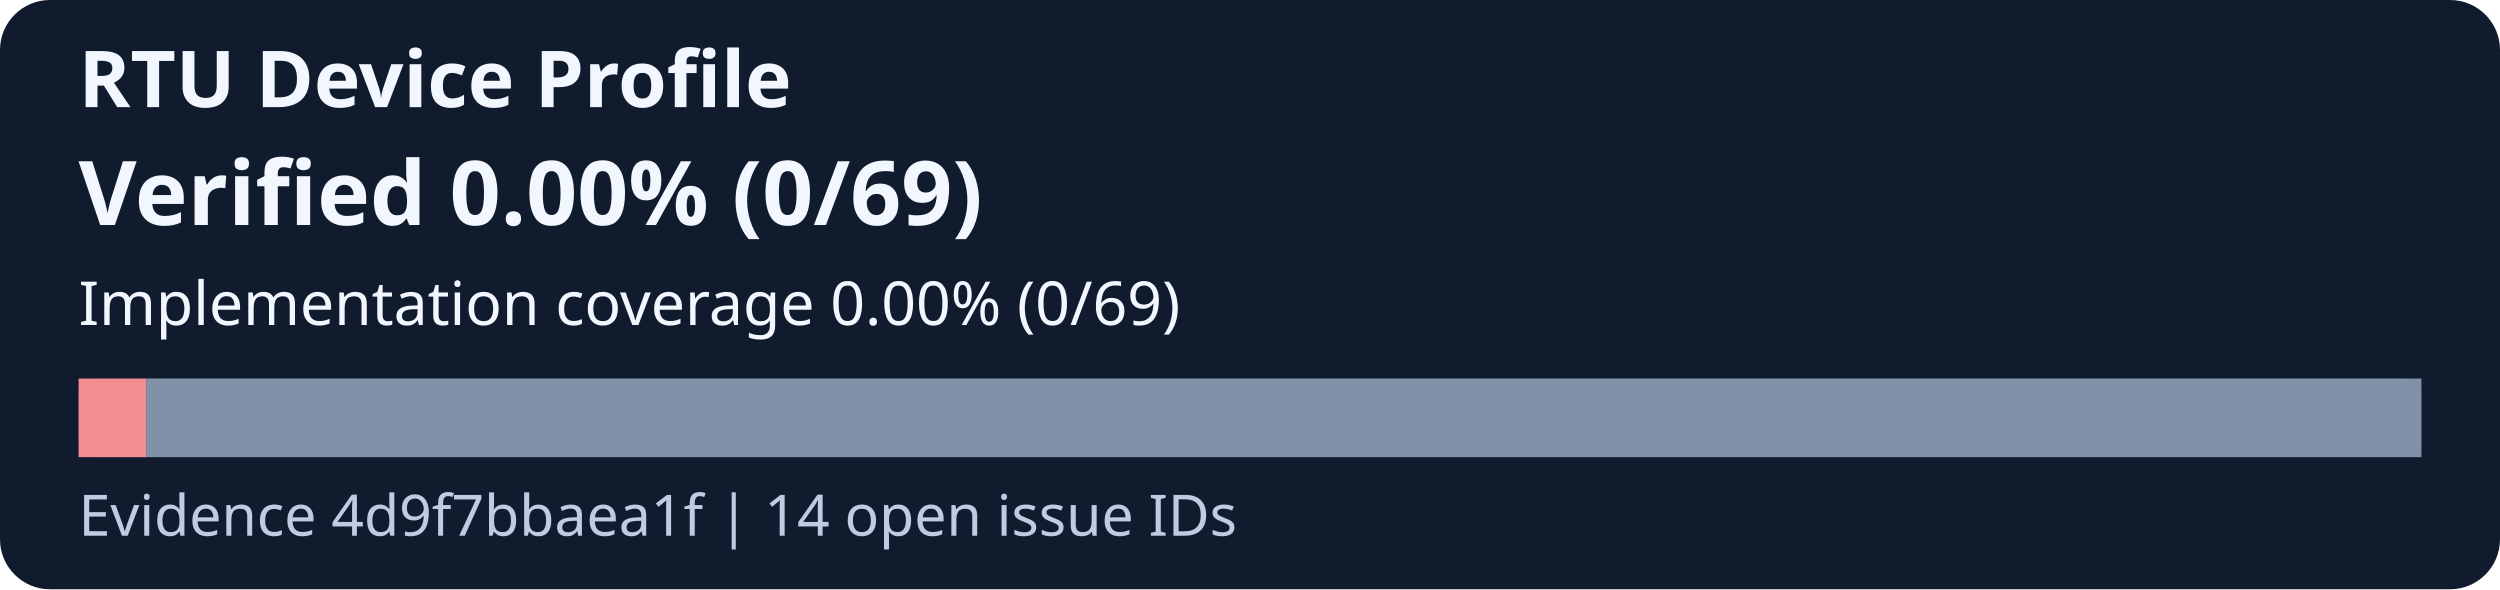
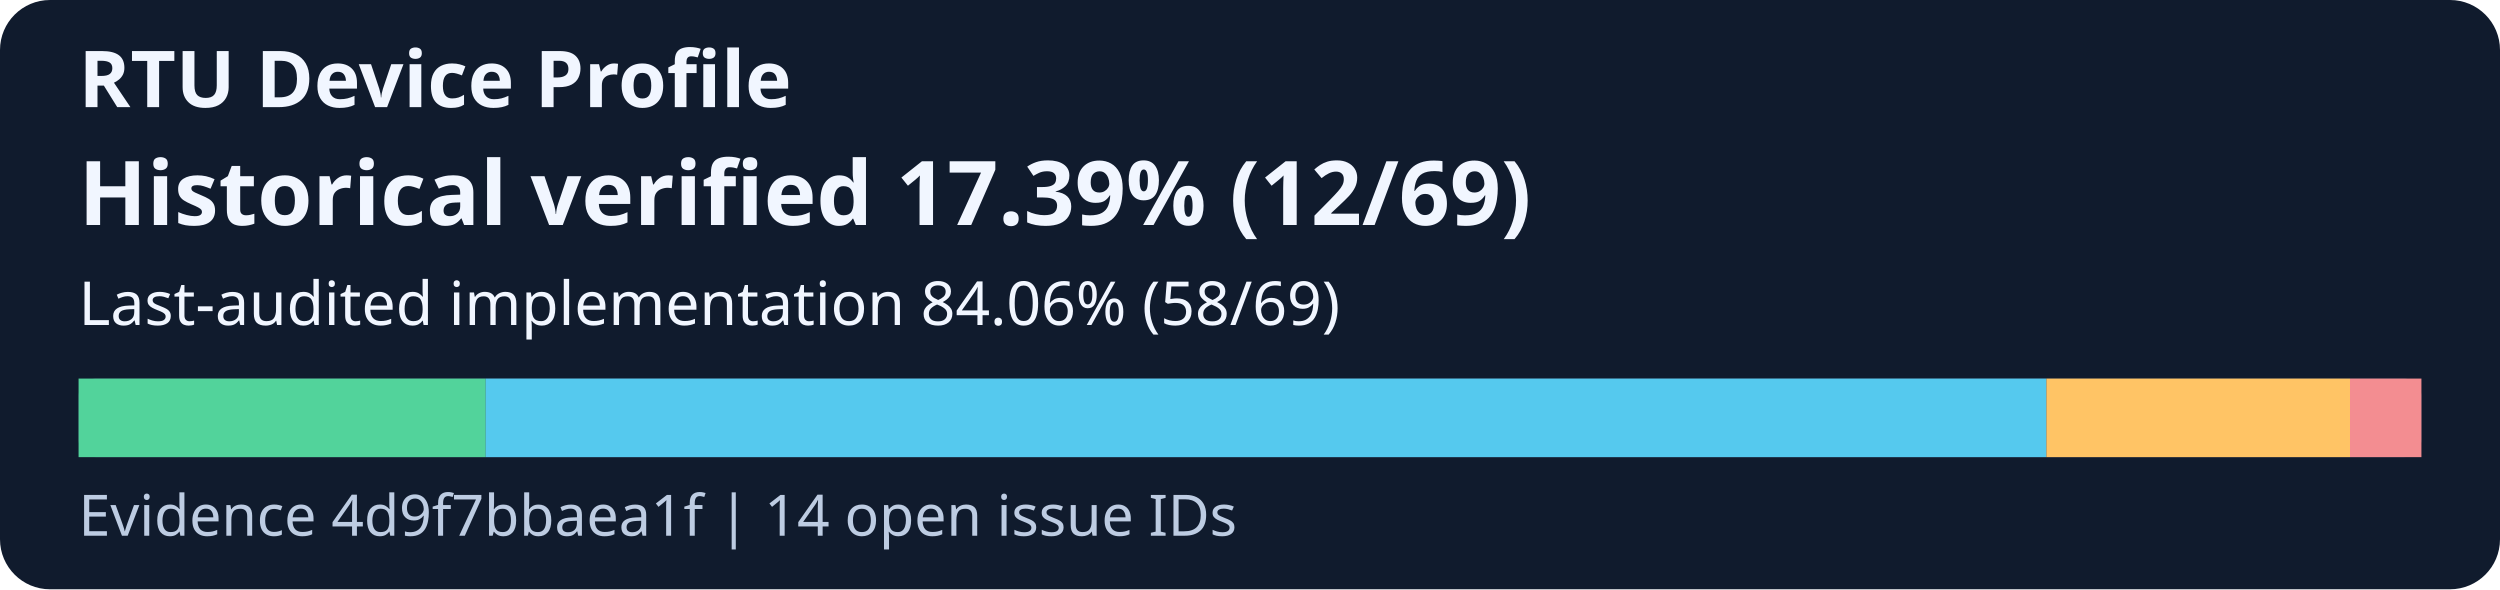
<svg xmlns="http://www.w3.org/2000/svg" viewBox="0 0 700 165" role="img" aria-labelledby="title desc">
  <rect width="700" height="165" rx="14" fill="#101b2d" />
  <g font-family="system-ui, sans-serif" fill="#f1f6ff">
    <text x="22" y="30" font-size="22" font-weight="700">RTU Device Profile</text>
-     <text x="22" y="63" font-size="25" font-weight="700">Verified 0.00% (0/69)</text>
-     <text x="22" y="91" font-size="17">Implementation coverage 0.00% (0/69)</text>
+     <text x="22" y="63" font-size="25" font-weight="700">Historical verified 17.39% (12/69)</text>
+     <text x="22" y="91" font-size="17">Last-audited implementation 84.06% (58/69)</text>
    <text x="22" y="150" font-size="16" fill="#bdcce2">Evidence 4d9f7bbaea1f | 14 open issue IDs</text>
  </g>
  <rect x="22" y="106" width="656" height="22" rx="5" fill="#34425a" />
-   <rect x="22" y="106" width="19" height="22" fill="#f38d91" />
-   <rect x="41" y="106" width="637" height="22" fill="#8191a8" />
+   <rect x="22" y="106" width="114" height="22" fill="#52d39b" />
+   <rect x="136" y="106" width="437" height="22" fill="#55c9ee" />
+   <rect x="573" y="106" width="85" height="22" fill="#ffc465" />
+   <rect x="658" y="106" width="20" height="22" fill="#f38d91" />
</svg>
